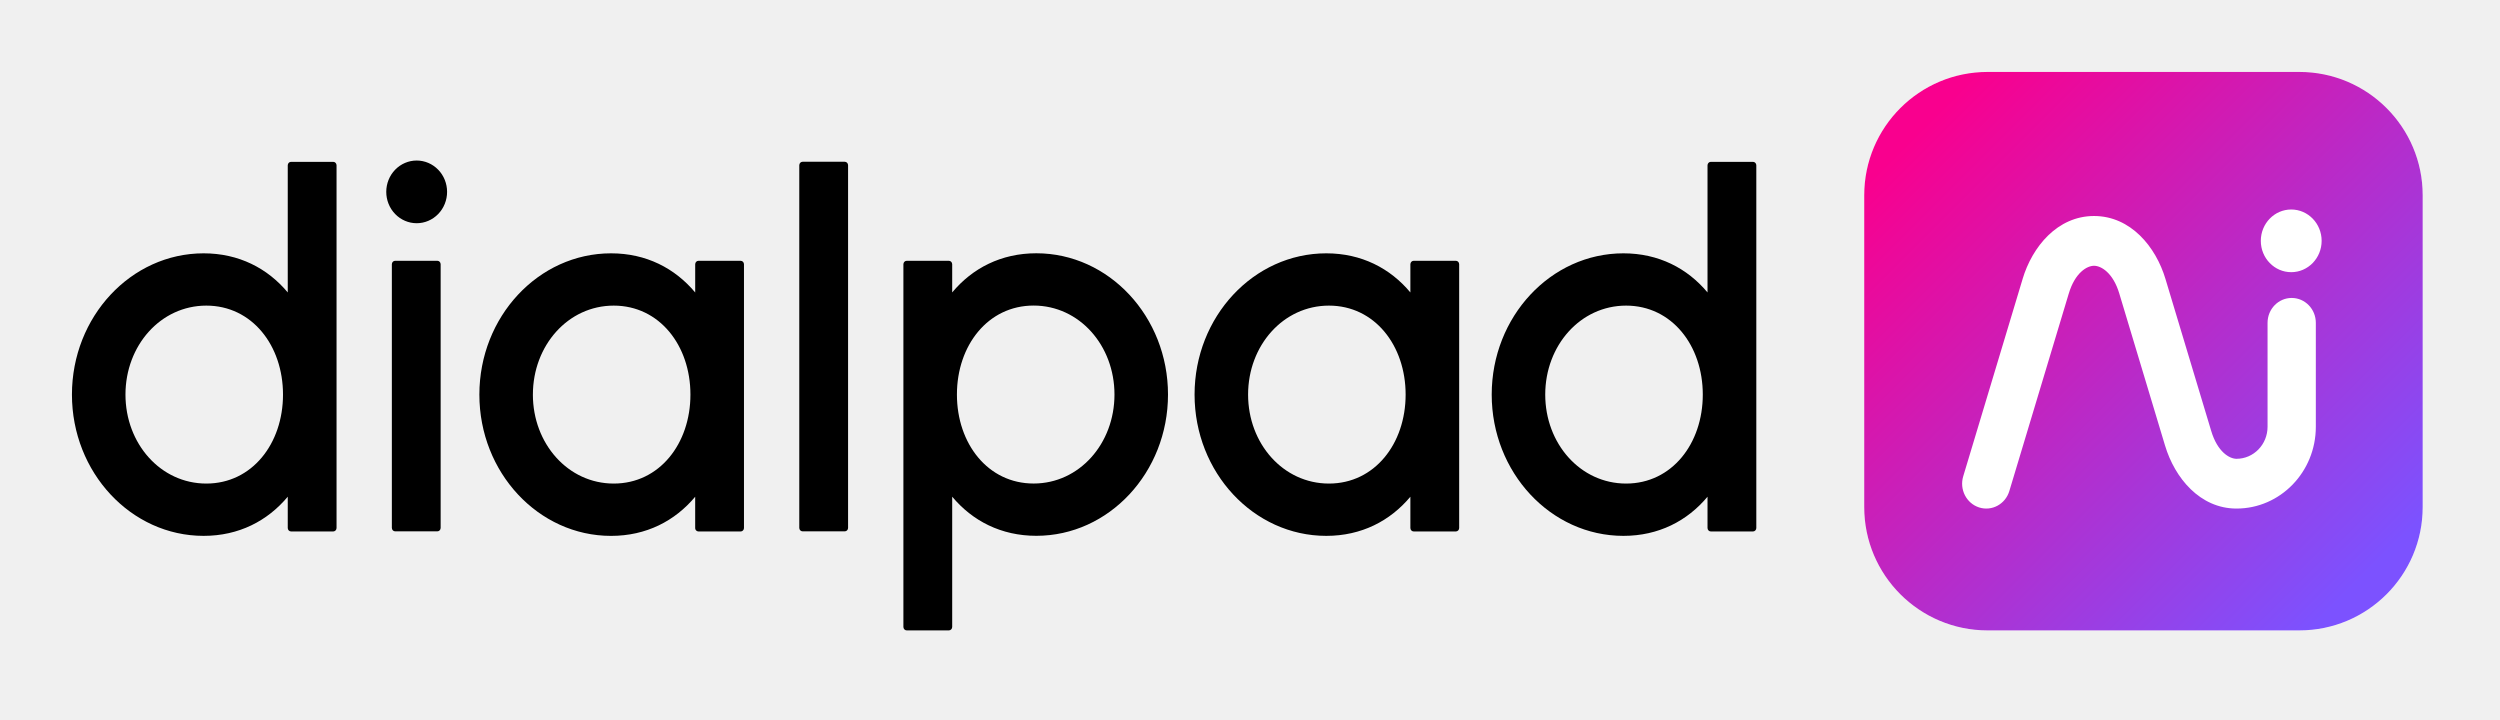
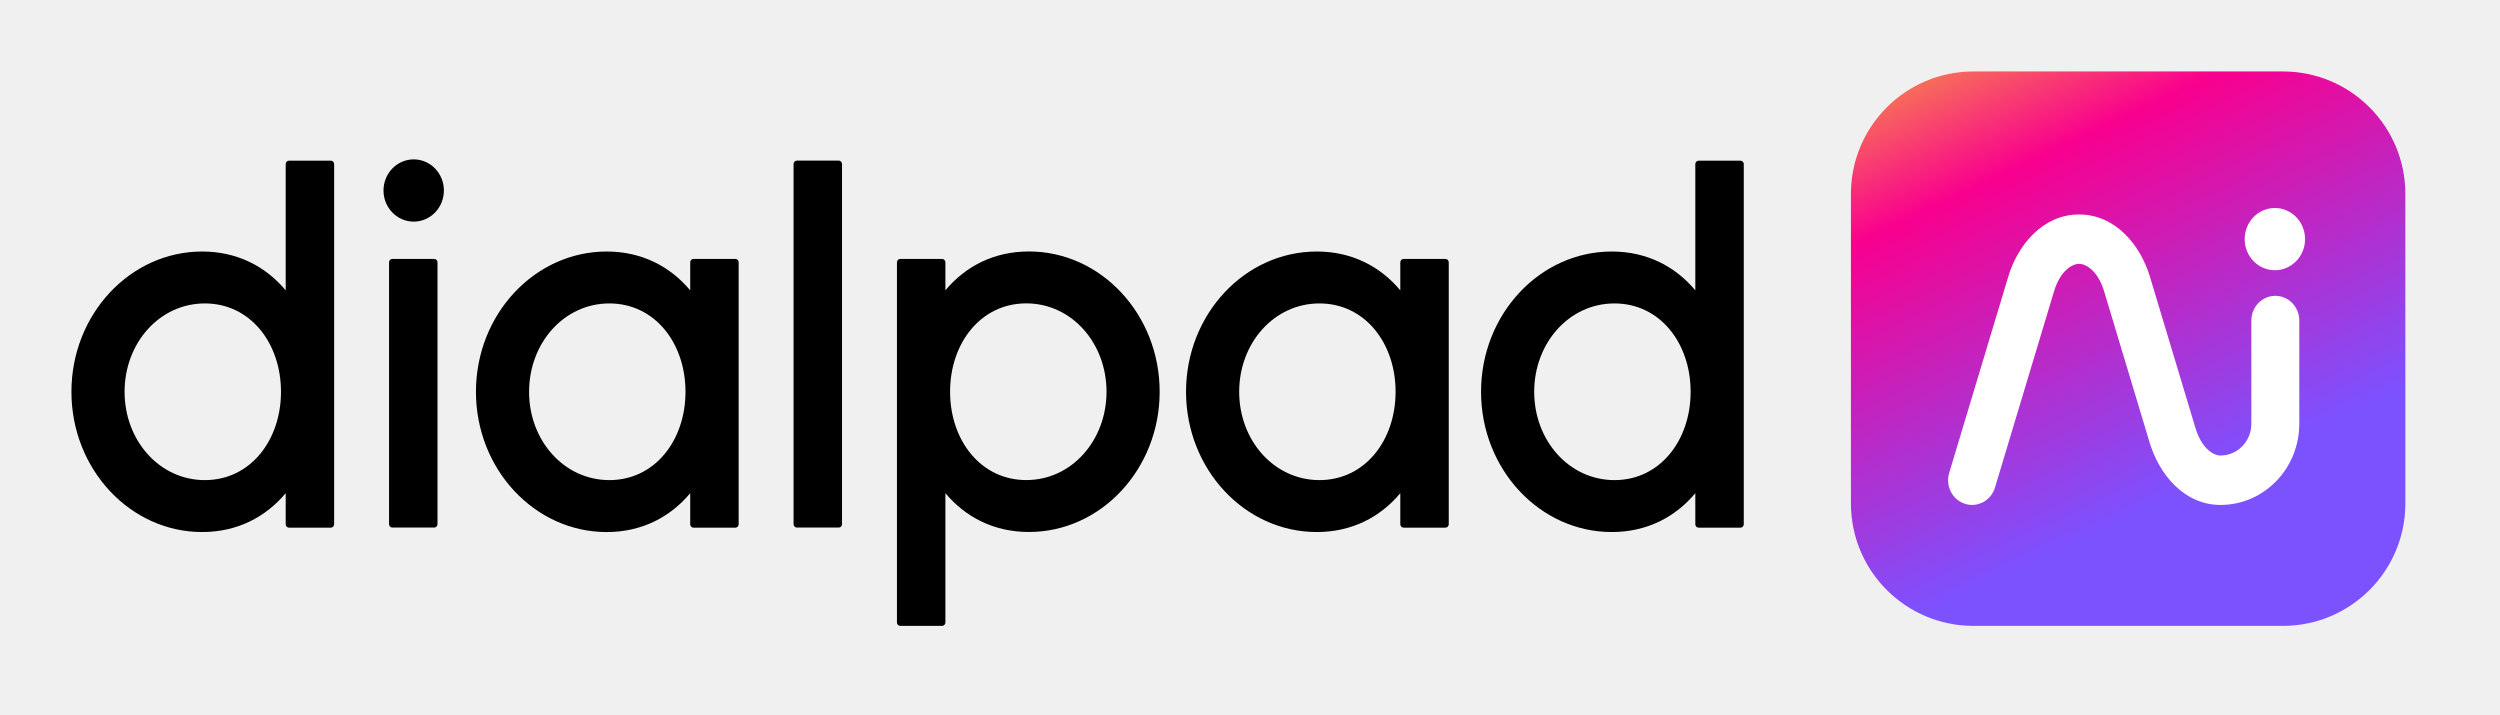
- <svg xmlns="http://www.w3.org/2000/svg" width="139" height="40" viewBox="0 0 139 40" fill="none">
+ <svg xmlns="http://www.w3.org/2000/svg" width="140" height="40" viewBox="0 0 140 40" fill="none">
  <path fill-rule="evenodd" clip-rule="evenodd" d="M24.858 10.668C24.858 11.13 24.68 11.573 24.363 11.9C24.046 12.227 23.616 12.411 23.167 12.411C22.719 12.411 22.288 12.227 21.971 11.9C21.654 11.573 21.476 11.13 21.476 10.668C21.476 10.206 21.654 9.762 21.971 9.436C22.288 9.109 22.719 8.925 23.167 8.925C23.616 8.925 24.046 9.109 24.363 9.436C24.68 9.762 24.858 10.206 24.858 10.668ZM44.44 29.351V9.186C44.441 9.135 44.46 9.086 44.494 9.05C44.529 9.014 44.575 8.994 44.623 8.994H46.97C47.018 8.994 47.065 9.014 47.099 9.05C47.133 9.086 47.153 9.134 47.153 9.185V29.351C47.153 29.377 47.148 29.402 47.139 29.425C47.13 29.448 47.116 29.469 47.099 29.487C47.082 29.505 47.062 29.519 47.039 29.529C47.017 29.538 46.993 29.543 46.969 29.543H44.623C44.522 29.543 44.44 29.457 44.44 29.351ZM15.999 9.191V16.259V16.26C14.874 14.914 13.278 14.085 11.321 14.085C7.284 14.085 4 17.608 4 21.939C4 26.27 7.284 29.794 11.321 29.794C13.279 29.794 14.874 28.963 15.999 27.617V29.356C15.999 29.382 16.004 29.407 16.013 29.43C16.022 29.454 16.036 29.475 16.053 29.493C16.07 29.511 16.09 29.525 16.113 29.534C16.135 29.544 16.159 29.549 16.183 29.549H18.529C18.577 29.549 18.624 29.529 18.658 29.492C18.692 29.456 18.712 29.407 18.712 29.356V9.191C18.712 9.085 18.63 8.998 18.529 8.998H16.182C16.081 8.998 15.999 9.085 15.999 9.191ZM11.471 26.886C8.929 26.886 6.976 24.667 6.976 21.939C6.976 19.212 8.929 16.992 11.472 16.992C14.015 16.992 15.735 19.211 15.735 21.939C15.735 24.666 14.015 26.886 11.471 26.886ZM57.619 14.082C55.661 14.082 54.067 14.912 52.942 16.258V14.693C52.942 14.587 52.86 14.5 52.758 14.5H50.412C50.31 14.5 50.229 14.587 50.229 14.693V34.857C50.229 34.908 50.248 34.957 50.282 34.993C50.317 35.029 50.363 35.05 50.412 35.05H52.759C52.807 35.05 52.854 35.029 52.888 34.993C52.923 34.957 52.942 34.908 52.942 34.857V27.616C54.067 28.962 55.662 29.791 57.619 29.791C61.657 29.791 64.941 26.267 64.941 21.937C64.941 17.606 61.657 14.082 57.619 14.082ZM57.469 26.884C54.926 26.884 53.205 24.665 53.205 21.937C53.205 19.209 54.926 16.989 57.47 16.989C60.012 16.989 61.965 19.208 61.965 21.937C61.965 24.664 60.012 26.884 57.469 26.884ZM38.653 14.693V16.26L38.652 16.261C37.525 14.915 35.931 14.085 33.974 14.085C29.937 14.085 26.653 17.609 26.653 21.941C26.653 26.271 29.937 29.795 33.974 29.795C35.932 29.795 37.526 28.965 38.652 27.619V29.357C38.652 29.383 38.656 29.408 38.666 29.431C38.675 29.455 38.688 29.476 38.706 29.494C38.723 29.512 38.743 29.526 38.765 29.535C38.788 29.545 38.812 29.55 38.836 29.55H41.181C41.205 29.55 41.229 29.545 41.252 29.535C41.274 29.526 41.294 29.511 41.311 29.493C41.328 29.476 41.341 29.454 41.351 29.431C41.36 29.408 41.365 29.383 41.365 29.357V14.693C41.365 14.587 41.283 14.5 41.181 14.5H38.835C38.734 14.5 38.653 14.587 38.653 14.693ZM34.124 26.886C31.582 26.886 29.628 24.667 29.628 21.939L29.629 21.939C29.629 19.212 31.582 16.992 34.124 16.992C36.668 16.992 38.388 19.211 38.388 21.939C38.388 24.666 36.667 26.886 34.124 26.886ZM78.417 16.26V14.693C78.417 14.642 78.436 14.593 78.471 14.556C78.505 14.52 78.552 14.5 78.6 14.5H80.947C80.995 14.5 81.042 14.52 81.076 14.556C81.111 14.593 81.13 14.642 81.13 14.693V29.356C81.13 29.407 81.111 29.456 81.076 29.492C81.042 29.529 80.995 29.549 80.947 29.549H78.6C78.499 29.549 78.417 29.463 78.417 29.357V27.618C77.292 28.964 75.697 29.794 73.74 29.794C69.702 29.794 66.418 26.27 66.418 21.939C66.418 17.608 69.702 14.085 73.74 14.085C75.697 14.085 77.292 14.914 78.417 16.26ZM69.394 21.939C69.394 24.667 71.346 26.886 73.89 26.886C76.433 26.886 78.153 24.667 78.153 21.939C78.153 19.211 76.433 16.992 73.89 16.992C71.346 16.992 69.394 19.211 69.394 21.939ZM94.938 16.26V9.191C94.938 9.14 94.957 9.091 94.992 9.055C95.026 9.019 95.073 8.998 95.121 8.998H97.468C97.516 8.998 97.563 9.019 97.597 9.055C97.632 9.091 97.651 9.14 97.651 9.191V29.356C97.651 29.407 97.632 29.456 97.597 29.492C97.563 29.529 97.516 29.549 97.468 29.549H95.121C95.02 29.549 94.938 29.462 94.938 29.356V27.618C93.813 28.964 92.218 29.794 90.261 29.794C86.223 29.794 82.939 26.27 82.939 21.939C82.939 17.608 86.223 14.085 90.261 14.085C92.218 14.085 93.813 14.914 94.938 16.26ZM85.915 21.939C85.915 24.667 87.868 26.886 90.411 26.886C92.954 26.886 94.675 24.667 94.675 21.939C94.675 19.211 92.954 16.992 90.411 16.992C87.868 16.992 85.915 19.211 85.915 21.939ZM21.787 14.692V29.351C21.788 29.402 21.807 29.451 21.841 29.487C21.876 29.523 21.922 29.543 21.971 29.543H24.317C24.366 29.543 24.413 29.523 24.447 29.486C24.481 29.45 24.5 29.401 24.5 29.35V14.692C24.5 14.586 24.418 14.499 24.317 14.499H21.971C21.87 14.499 21.787 14.586 21.787 14.692Z" fill="#000" />
  <path d="M103.651 10.858C103.651 7.07 106.722 4 110.509 4H127.843C131.63 4 134.701 7.07 134.701 10.858V28.192C134.701 31.979 131.63 35.05 127.843 35.05H110.509C106.722 35.05 103.651 31.979 103.651 28.192V10.858Z" fill="white" />
  <path fill-rule="evenodd" clip-rule="evenodd" d="M110.509 4C106.722 4 103.651 7.07 103.651 10.858V28.192C103.651 31.979 106.722 35.05 110.509 35.05H127.843C131.63 35.05 134.701 31.979 134.701 28.192V10.858C134.701 7.07 131.63 4 127.843 4H110.509ZM127.392 15.133C128.326 15.133 129.083 14.353 129.083 13.391C129.083 12.428 128.326 11.648 127.392 11.648C126.458 11.648 125.701 12.428 125.701 13.391C125.701 14.353 126.458 15.133 127.392 15.133ZM116.428 14.777C116.039 14.777 115.369 15.159 115.021 16.332L115.02 16.334L111.719 27.302C111.5 28.032 110.748 28.44 110.04 28.214C109.331 27.987 108.935 27.212 109.155 26.483L112.454 15.522L112.454 15.519C112.991 13.716 114.397 12.01 116.428 12.01C118.459 12.01 119.863 13.713 120.401 15.513L120.401 15.514L122.942 23.957L122.943 23.959C123.291 25.128 123.96 25.509 124.349 25.509C125.303 25.509 126.076 24.712 126.076 23.729V17.949C126.076 17.185 126.677 16.566 127.418 16.566C128.159 16.566 128.76 17.185 128.76 17.949V23.729C128.76 26.24 126.785 28.276 124.349 28.276C122.321 28.276 120.915 26.574 120.377 24.774L120.376 24.772L117.835 16.329L117.835 16.328C117.486 15.158 116.819 14.777 116.428 14.777Z" fill="url(#paint0_linear_16929_2232)" />
  <defs>
-     <linearGradient id="paint0_linear_16929_2232" x1="103.651" y1="4" x2="134.701" y2="35.05" gradientUnits="userSpaceOnUse">
-       <stop offset="0.1" stop-color="#F9008E" />
-       <stop offset="0.9" stop-color="#7C52FF" />
+     <linearGradient id="paint0_linear_16929_2232" x1="136.552" y1="35.221" x2="117.83" y2="-4.477" gradientUnits="userSpaceOnUse">
+       <stop offset="0.297" stop-color="#7C52FF" />
+       <stop offset="0.762" stop-color="#F9008E" />
+       <stop offset="1" stop-color="#F6AB3C" />
    </linearGradient>
  </defs>
</svg>
